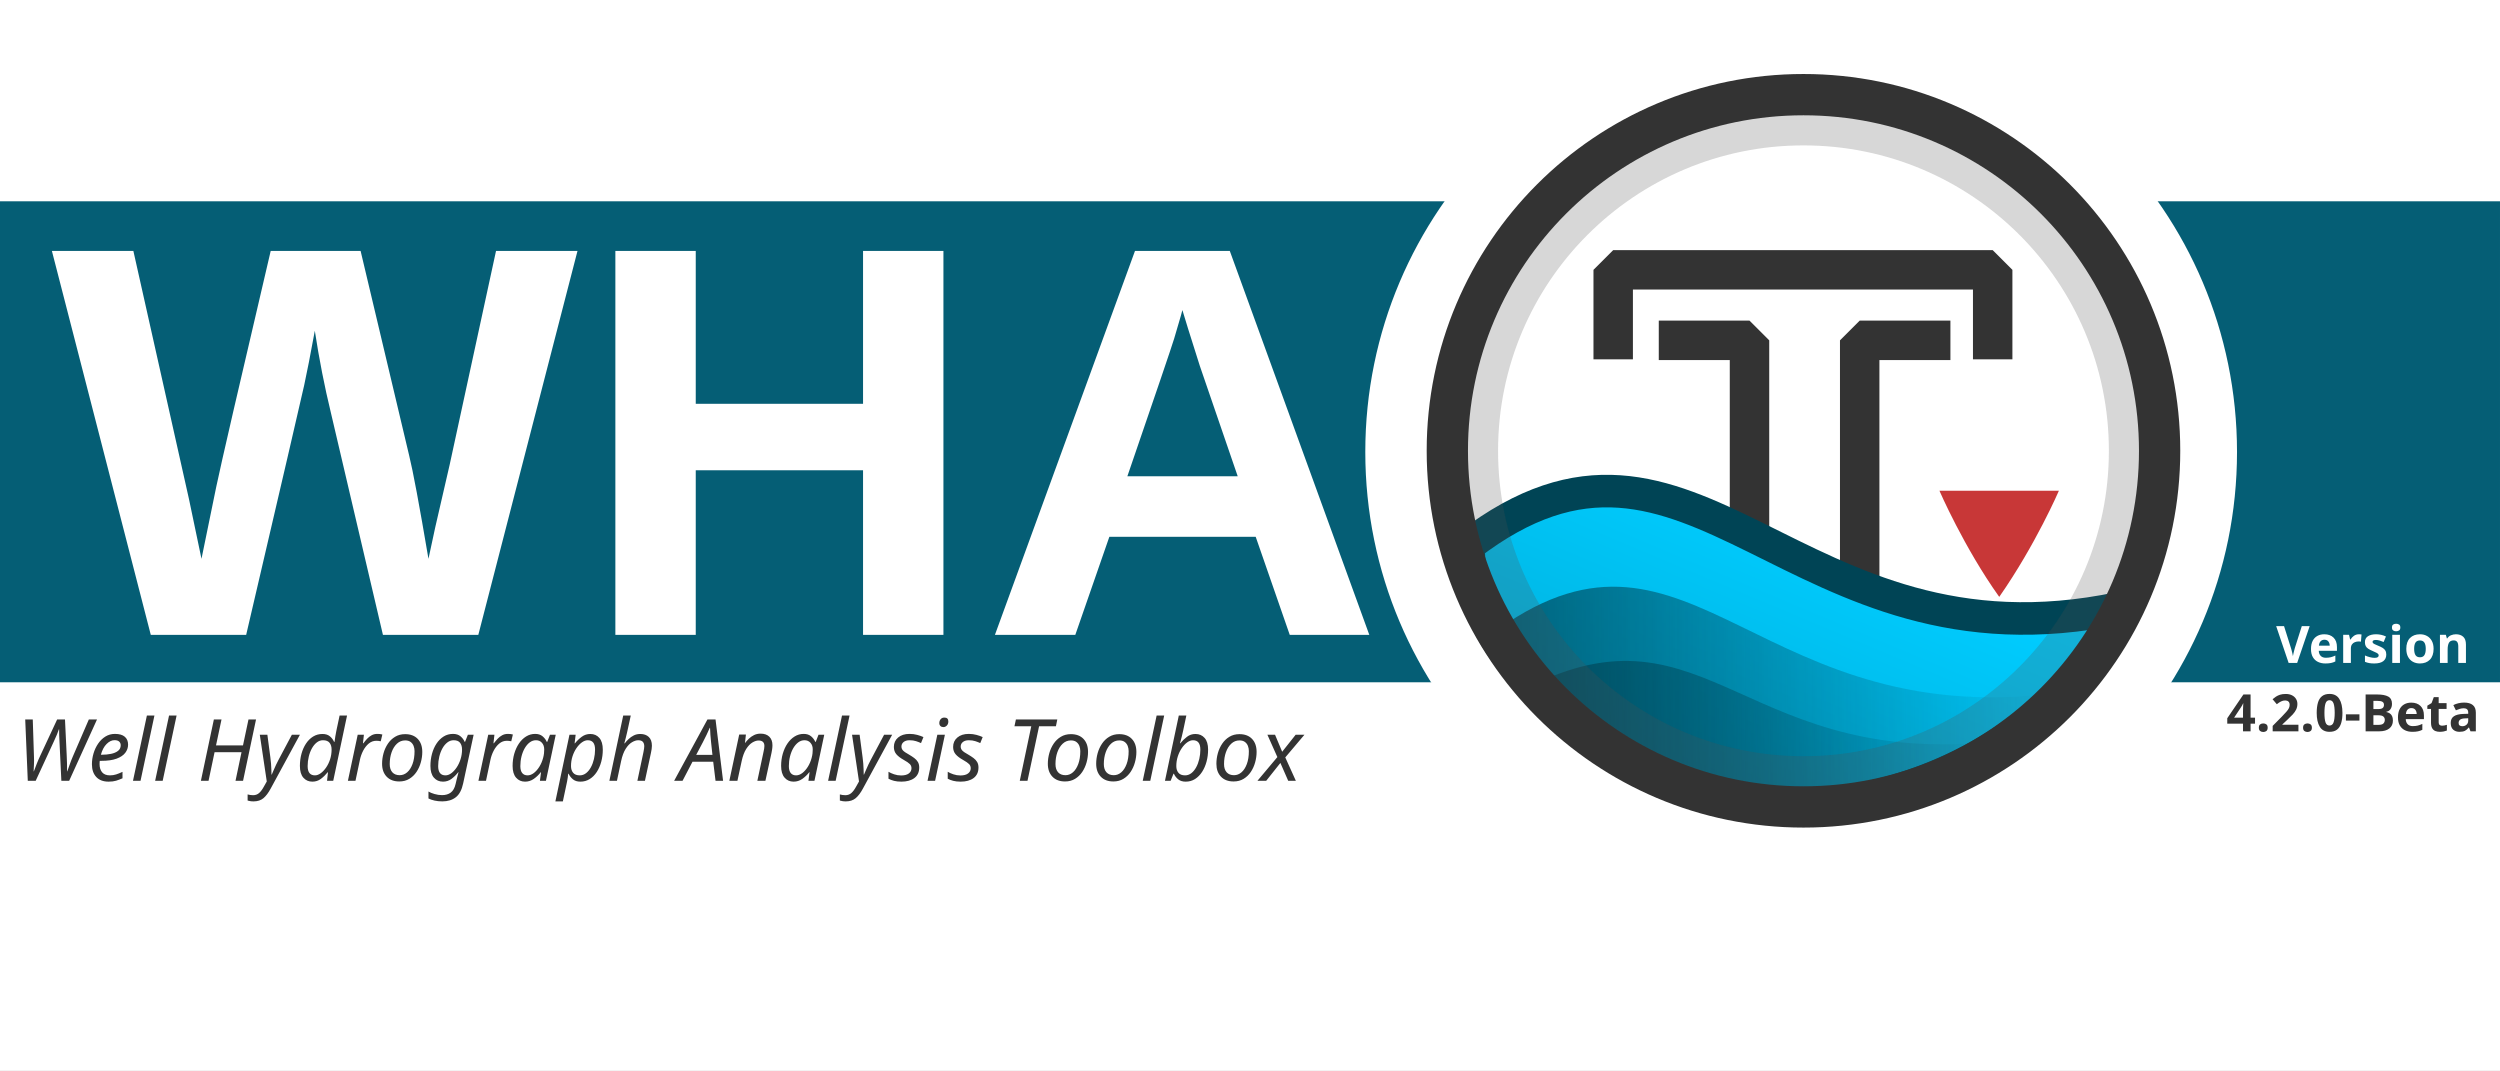
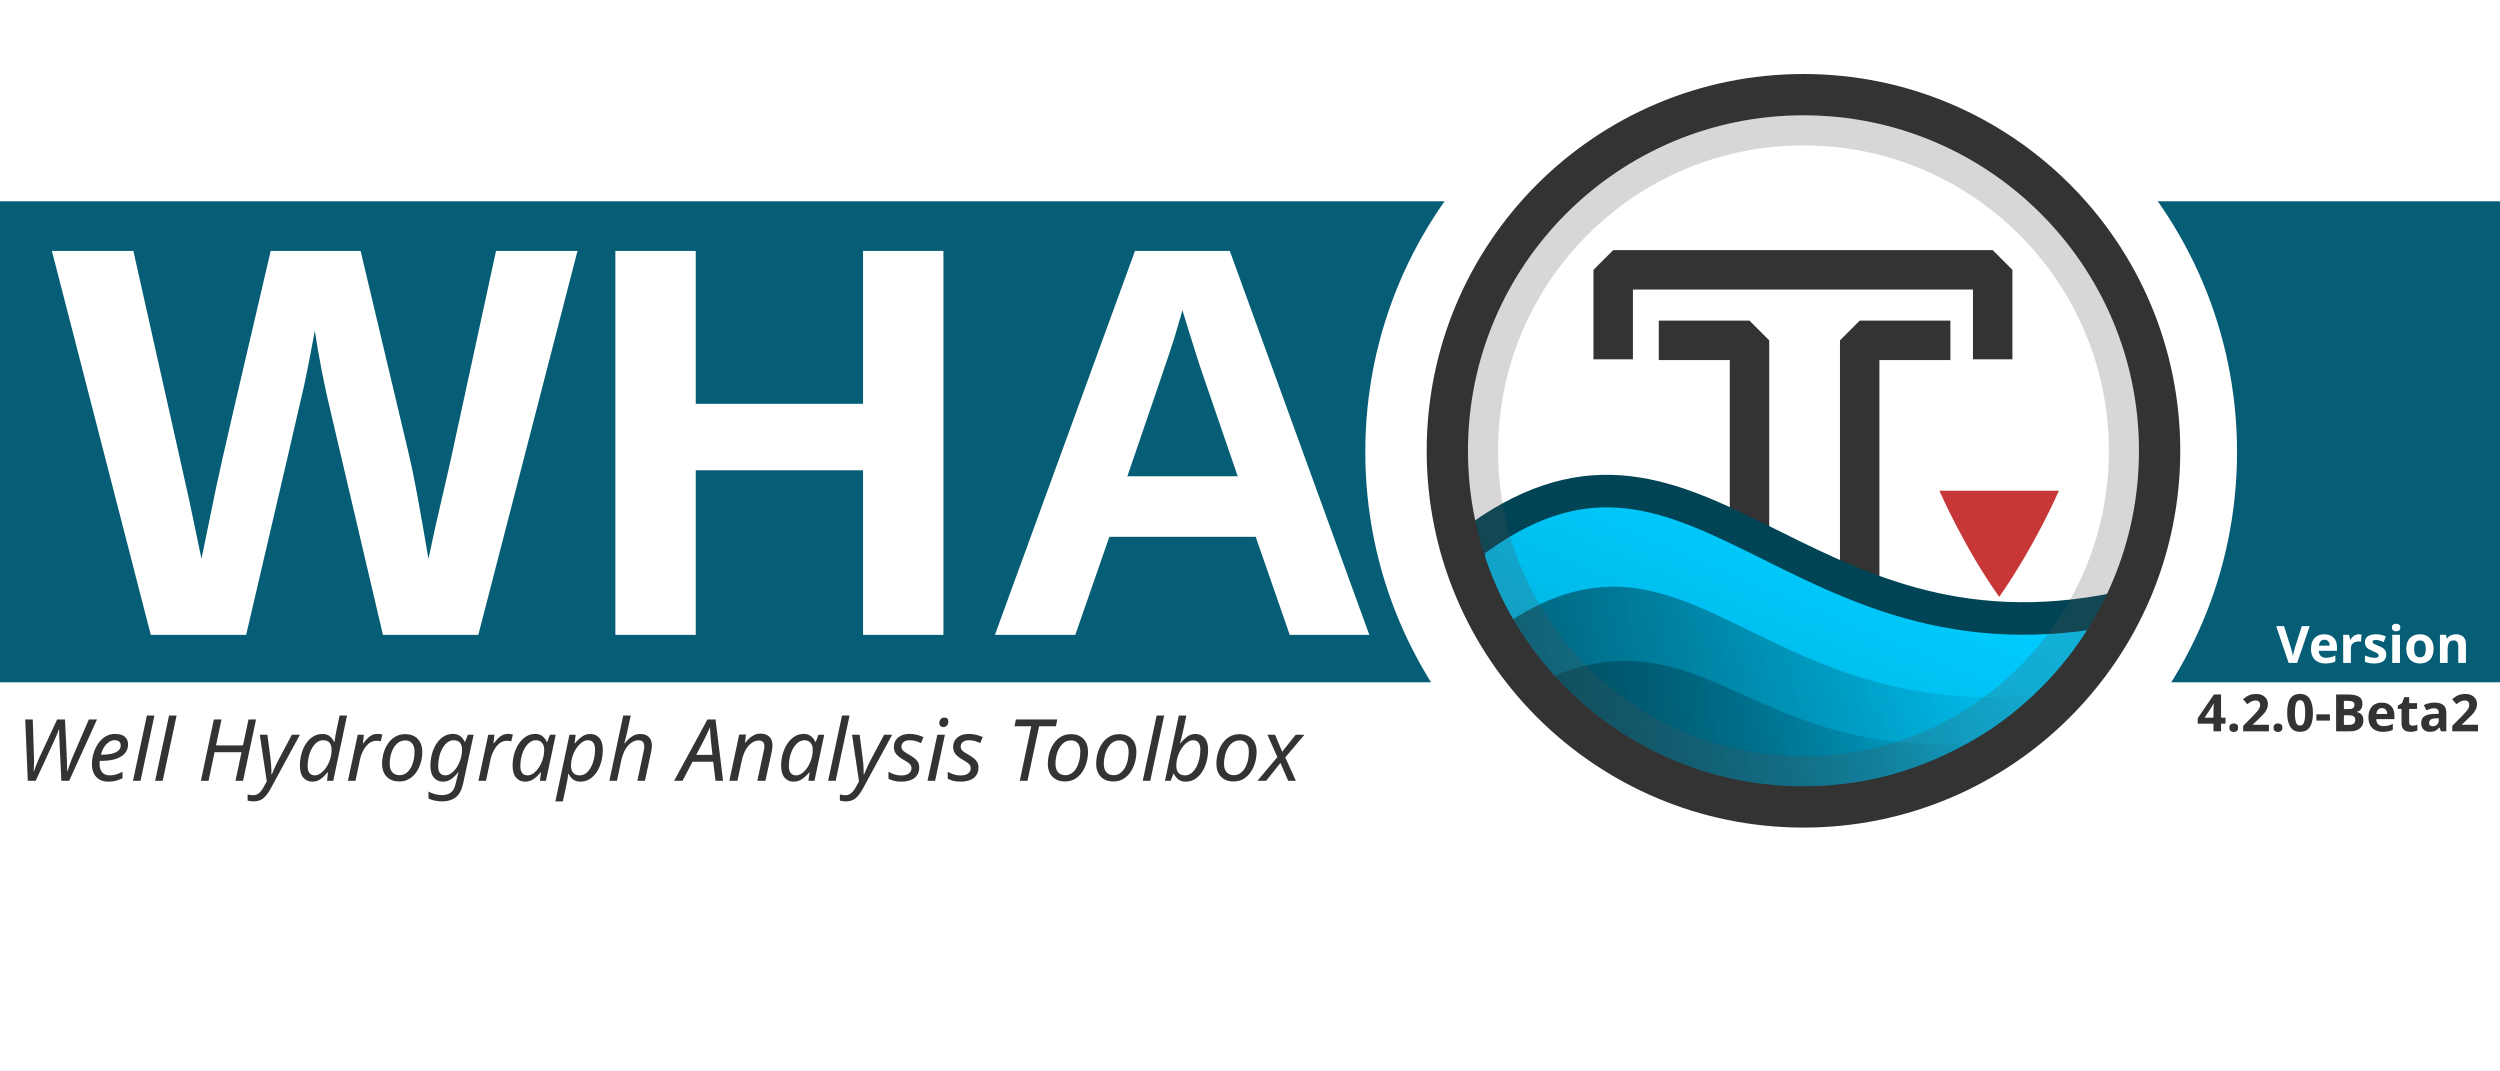
<svg xmlns="http://www.w3.org/2000/svg" xmlns:xlink="http://www.w3.org/1999/xlink" id="svg3336" style="enable-background:new" height="18.29cm" width="42.726cm" version="1.1">
  <defs id="defs3338">
    <filter id="filter4254" style="color-interpolation-filters:sRGB">
      <feBlend id="feBlend4256" in2="BackgroundImage" mode="multiply" />
    </filter>
    <clipPath clipPathUnits="userSpaceOnUse" id="clipPath3962">
      <rect width="460.092" x="56.304" y="10.396" rx="230.027" height="460.093" style="fill:none;stroke:#ff0000;stroke-width:1.067;stroke-miterlimit:4;stroke-dasharray:none;enable-background:new" id="rect3964" clip-path="none" />
    </clipPath>
    <clipPath clipPathUnits="userSpaceOnUse" id="clipPath3973">
      <rect width="431.337" x="12.671" y="12.878" rx="215.65" height="431.337" style="fill:none;stroke:#ff0000;stroke-width:1;stroke-miterlimit:4;stroke-dasharray:none;enable-background:new" id="rect3975" clip-path="none" />
    </clipPath>
    <linearGradient id="linearGradient4067-5">
      <stop style="stop-color:#004354;stop-opacity:1;" offset="0" id="stop4069-0" />
      <stop style="stop-color:#004354;stop-opacity:0;" offset="1" id="stop4071-4" />
    </linearGradient>
    <linearGradient id="linearGradient4059-8">
      <stop style="stop-color:#004354;stop-opacity:1;" offset="0" id="stop4061-7" />
      <stop style="stop-color:#004354;stop-opacity:0;" offset="1" id="stop4063-6" />
    </linearGradient>
    <linearGradient id="linearGradient4190-6-2" y2="358" gradientUnits="userSpaceOnUse" x2="376" gradientTransform="matrix(1.0084,0,0,1.0084,-2.5546,-2)" y1="238" x1="256">
      <stop id="stop4186-77-0" style="stop-color:#00ccff;stop-opacity:1;" offset="0" />
      <stop id="stop4188-0-1" style="stop-color:#004354;stop-opacity:1;" offset="1" />
    </linearGradient>
    <linearGradient xlink:href="#linearGradient4067-5" id="linearGradient4144" gradientUnits="userSpaceOnUse" gradientTransform="matrix(1.066667,0,0,1.027596,906.2889,72.67753)" x1="60.435" y1="396.505" x2="357.194" y2="396.505" />
    <linearGradient xlink:href="#linearGradient4059-8" id="linearGradient4147" gradientUnits="userSpaceOnUse" gradientTransform="matrix(1.066667,0,0,1.071439,904.1556,50.93159)" x1="47.519" y1="376.82" x2="390.729" y2="376.82" />
    <linearGradient xlink:href="#linearGradient4190-6-2" id="linearGradient4150" gradientUnits="userSpaceOnUse" gradientTransform="matrix(1.065103,0,0,1.13381,906.6367,24.88936)" x1="230.091" y1="275.155" x2="-47.579" y2="979.815" />
  </defs>
  <rect style="fill:#ffffff;fill-opacity:1;stroke:none;stroke-width:1.168" id="rect4020" width="1614.837" height="691.272" x="0" y="0" rx="0" />
  <rect style="fill:#055e75;fill-opacity:1;stroke:none;stroke-width:1.067" id="rect3891" width="1614.837" height="310.687" x="0" y="130.024" rx="0" />
  <rect width="563.071" x="881.896" y="10.409" rx="281.512" height="563.072" style="fill:#ffffff;stroke:none;stroke-width:1.067;enable-background:new" id="rect16-5-0" clip-path="none" ry="281.512" />
  <rect x="-36.318" y="1.132" width="512" height="480" style="color:#000000;fill:#ffffff;enable-background:accumulate" id="rect4158" clip-path="url(#clipPath3973)" transform="matrix(1.066667,0,0,1.066667,921.5385,47.79604)" />
  <g id="layer6" style="opacity:0.3;filter:url(#filter4254)" transform="translate(1504.57,-29.75346)" clip-path="url(#clipPath3962)" />
  <g id="layer1" style="display:none" transform="translate(895.8902,-565.2835)">
    <path id="path3774" d="m 177.12,614.784 h 191.883 c 154.987,0 177.12,22.119 177.12,176.96 v 153.813 c 0,154.837 -22.141,176.96 -177.12,176.96 H 177.12 C 22.144,1122.517 0,1100.331 0,945.515 V 791.701 c 0,-154.837 22.141,-176.96 177.12,-176.96 z" style="display:inline;fill:#0000ff;fill-opacity:0.081;stroke:#0000ff;stroke-width:1.067" />
    <circle id="path4118" style="color:#000000;display:inline;fill:#0000ff;fill-opacity:0.081;stroke:#0000ff;stroke-width:1.067;enable-background:accumulate" cx="273.067" cy="868.651" r="153.6" />
    <rect id="rect4152" style="color:#000000;display:inline;fill:#0000ff;fill-opacity:0.081;stroke:#0000ff;stroke-width:1.067;stroke-linecap:round;stroke-linejoin:round;enable-background:accumulate" height="290.133" width="290.133" y="723.584" x="128" />
    <rect id="rect4154" style="color:#000000;display:inline;fill:#0000ff;fill-opacity:0.081;stroke:#0000ff;stroke-width:1.067;stroke-linecap:round;stroke-linejoin:round;enable-background:accumulate" height="256" width="324.267" y="740.651" x="110.933" />
    <rect id="rect4156" style="color:#000000;display:inline;fill:#0000ff;fill-opacity:0.081;stroke:#0000ff;stroke-width:1.067;stroke-linecap:round;stroke-linejoin:round;enable-background:accumulate" height="324.267" width="256" y="706.517" x="145.067" />
  </g>
  <g id="g4162" transform="translate(56.05593,-1.863526)">
    <path id="path2995-6" d="m 1191.049,221.711 c -45.862,0 -45.862,0 -45.862,0 0,96.993 0,219.982 0,219.982" style="fill:#0000ff;fill-opacity:0;stroke:#333333;stroke-width:25.481;stroke-linecap:square;stroke-linejoin:bevel;stroke-miterlimit:4;stroke-dasharray:none;stroke-opacity:1" />
    <path style="display:inline;fill:#0000ff;fill-opacity:0;stroke:#333333;stroke-width:25.481;stroke-linecap:square;stroke-linejoin:bevel;stroke-miterlimit:4;stroke-dasharray:none;stroke-opacity:1;enable-background:new" d="m 985.965,221.237 c 0,-45.072 0,-45.072 0,-45.072 245.125,0 245.125,0 245.125,0 0,18.099 0,45.072 0,45.072" id="path3765" />
    <path id="path2995" d="m 1028.148,221.711 c 45.862,0 45.862,0 45.862,0 v 217.878" style="fill:#0000ff;fill-opacity:0;stroke:#333333;stroke-width:25.481;stroke-linecap:square;stroke-linejoin:bevel;stroke-miterlimit:4;stroke-dasharray:none;stroke-opacity:1" />
  </g>
  <path d="m 1329.898,316.977 h -77.151 c 0,0 15.815,36.562 38.6,68.537 0.037,0 0.037,-0.025 0.037,-0.025 l 0.037,-0.037 0.037,-0.037 c 0.037,-0.025 0.037,-0.025 0.037,-0.025 23.512,-33.726 38.455,-68.49 38.455,-68.49 z" style="color:#000000;display:inline;fill:#c83737;fill-opacity:1;stroke-width:1.067;enable-background:new" id="path4622" />
  <path style="display:inline;fill:url(#linearGradient4150);fill-opacity:1;stroke:#004455;stroke-width:21.024;stroke-linecap:round;stroke-linejoin:round;stroke-miterlimit:4;stroke-dasharray:none;stroke-opacity:1;enable-background:new" d="m 948.596,352.168 c -0.594,83.317 101.99,141.629 137.504,155.538 120.05,43.367 250.871,-33.176 282.913,-114.881 -212.461,44.559 -274.264,-152.785 -420.416,-40.658 z" id="path3852" />
  <path style="display:inline;opacity:0.75;fill:url(#linearGradient4147);fill-opacity:1;stroke:none;stroke-width:1.067;enable-background:new" d="m 968.347,405.982 c 23.864,42.016 101.807,103.931 135.284,113.307 102.122,2.234 169.202,-24.183 232.543,-72.713 -200.278,30.036 -242.735,-128.861 -367.827,-40.594 z" id="path3852-7-7" />
  <path style="display:inline;opacity:0.75;fill:url(#linearGradient4144);fill-opacity:1;stroke:none;stroke-width:1.067;enable-background:new" d="m 985.993,444.464 c 20.35,32.279 93.926,71.341 122.473,78.544 82.388,1.186 138.45,-16.272 189.57,-45.289 -170.785,23.076 -194.015,-93.631 -312.043,-33.255 z" id="path3852-7" />
  <rect width="422.282" x="953.788" y="80.045" rx="211.123" height="422.282" style="opacity:0.23;fill:none;stroke:#4d4d4d;stroke-width:27.733;stroke-miterlimit:4;stroke-dasharray:none" id="rect16-9" ry="211.123" />
  <text xml:space="preserve" style="font-style:normal;font-variant:normal;font-weight:bold;font-stretch:normal;font-size:12.8px;line-height:0%;font-family:'Liberation Sans';-inkscape-font-specification:'Liberation Sans Bold';letter-spacing:0px;word-spacing:0px;fill:#ffffff;fill-opacity:1;stroke:none;stroke-width:1.067" x="33.164" y="410.082" id="text3084">
    <tspan x="33.164" y="410.082" id="tspan3086" style="font-size:360.456px;line-height:1.25;stroke-width:1.067">
      <tspan x="33.164" y="410.082" style="font-family:'Liberation Sans';-inkscape-font-specification:'Liberation Sans Bold';fill:#ffffff;stroke-width:1.067" id="tspan3088">WHA</tspan>
    </tspan>
  </text>
  <text xml:space="preserve" style="font-style:normal;font-weight:normal;font-size:12.8px;line-height:0%;font-family:sans-serif;letter-spacing:0px;word-spacing:0px;fill:#333333;fill-opacity:1;stroke:none;stroke-width:1.067" x="10.352" y="504.335" id="text3090">
    <tspan x="10.352" y="504.335" id="tspan3092" style="font-style:italic;font-size:55.467px;line-height:1.25;font-family:sans-serif;-inkscape-font-specification:'Sans Italic';stroke-width:1.067">
      <tspan x="10.352" y="504.335" style="font-style:italic;font-size:55.467px;font-family:sans-serif;-inkscape-font-specification:'Sans Italic';fill:#333333;fill-opacity:1;stroke-width:1.067" id="tspan3094">Well Hydrograph Analysis Toolbox</tspan>
    </tspan>
  </text>
  <rect width="460.092" x="934.883" y="61.14" rx="230.027" height="460.093" style="fill:none;stroke:#333333;stroke-width:26.667;stroke-miterlimit:4;stroke-dasharray:none" id="rect16-5" clip-path="none" ry="230.027" />
  <text xml:space="preserve" style="font-style:normal;font-weight:normal;font-size:12.8px;line-height:0%;font-family:sans-serif;letter-spacing:0px;word-spacing:0px;fill:#333333;fill-opacity:1;stroke:none;stroke-width:1.067;enable-background:new" x="1609.07" y="428.232" id="text3090-1">
    <tspan x="1620.658" y="428.232" id="tspan3092-3" style="font-style:normal;font-variant:normal;font-weight:bold;font-stretch:normal;font-size:33.333px;line-height:1.25;font-family:Sans;-inkscape-font-specification:'Sans Bold';text-align:end;text-anchor:end;fill:#ffffff;stroke-width:1.067">Version </tspan>
    <tspan x="1609.07" y="443.731" style="font-style:normal;font-variant:normal;font-weight:bold;font-stretch:normal;font-size:33.333px;line-height:1.25;font-family:Sans;-inkscape-font-specification:'Sans Bold';text-align:end;text-anchor:end;stroke-width:1.067" id="tspan962" />
  </text>
  <text xml:space="preserve" style="font-style:normal;font-weight:normal;font-size:12.8px;line-height:0%;font-family:sans-serif;letter-spacing:0px;word-spacing:0px;fill:#333333;fill-opacity:1;stroke:none;stroke-width:1.067;enable-background:new" x="1611.722" y="472.383" id="text3090-1-4">
-     <tspan x="1611.722" y="472.383" style="font-style:normal;font-variant:normal;font-weight:bold;font-stretch:normal;font-size:33.333px;line-height:1.25;font-family:Sans;-inkscape-font-specification:'Sans Bold';text-align:end;text-anchor:end;stroke-width:1.067" id="tspan962-0">4.2.0-Beta</tspan>
+     <tspan x="1611.722" y="472.383" style="font-style:normal;font-variant:normal;font-weight:bold;font-stretch:normal;font-size:33.333px;line-height:1.25;font-family:Sans;-inkscape-font-specification:'Sans Bold';text-align:end;text-anchor:end;stroke-width:1.067" id="tspan962-0">4.2.0-Beta2</tspan>
  </text>
</svg>
